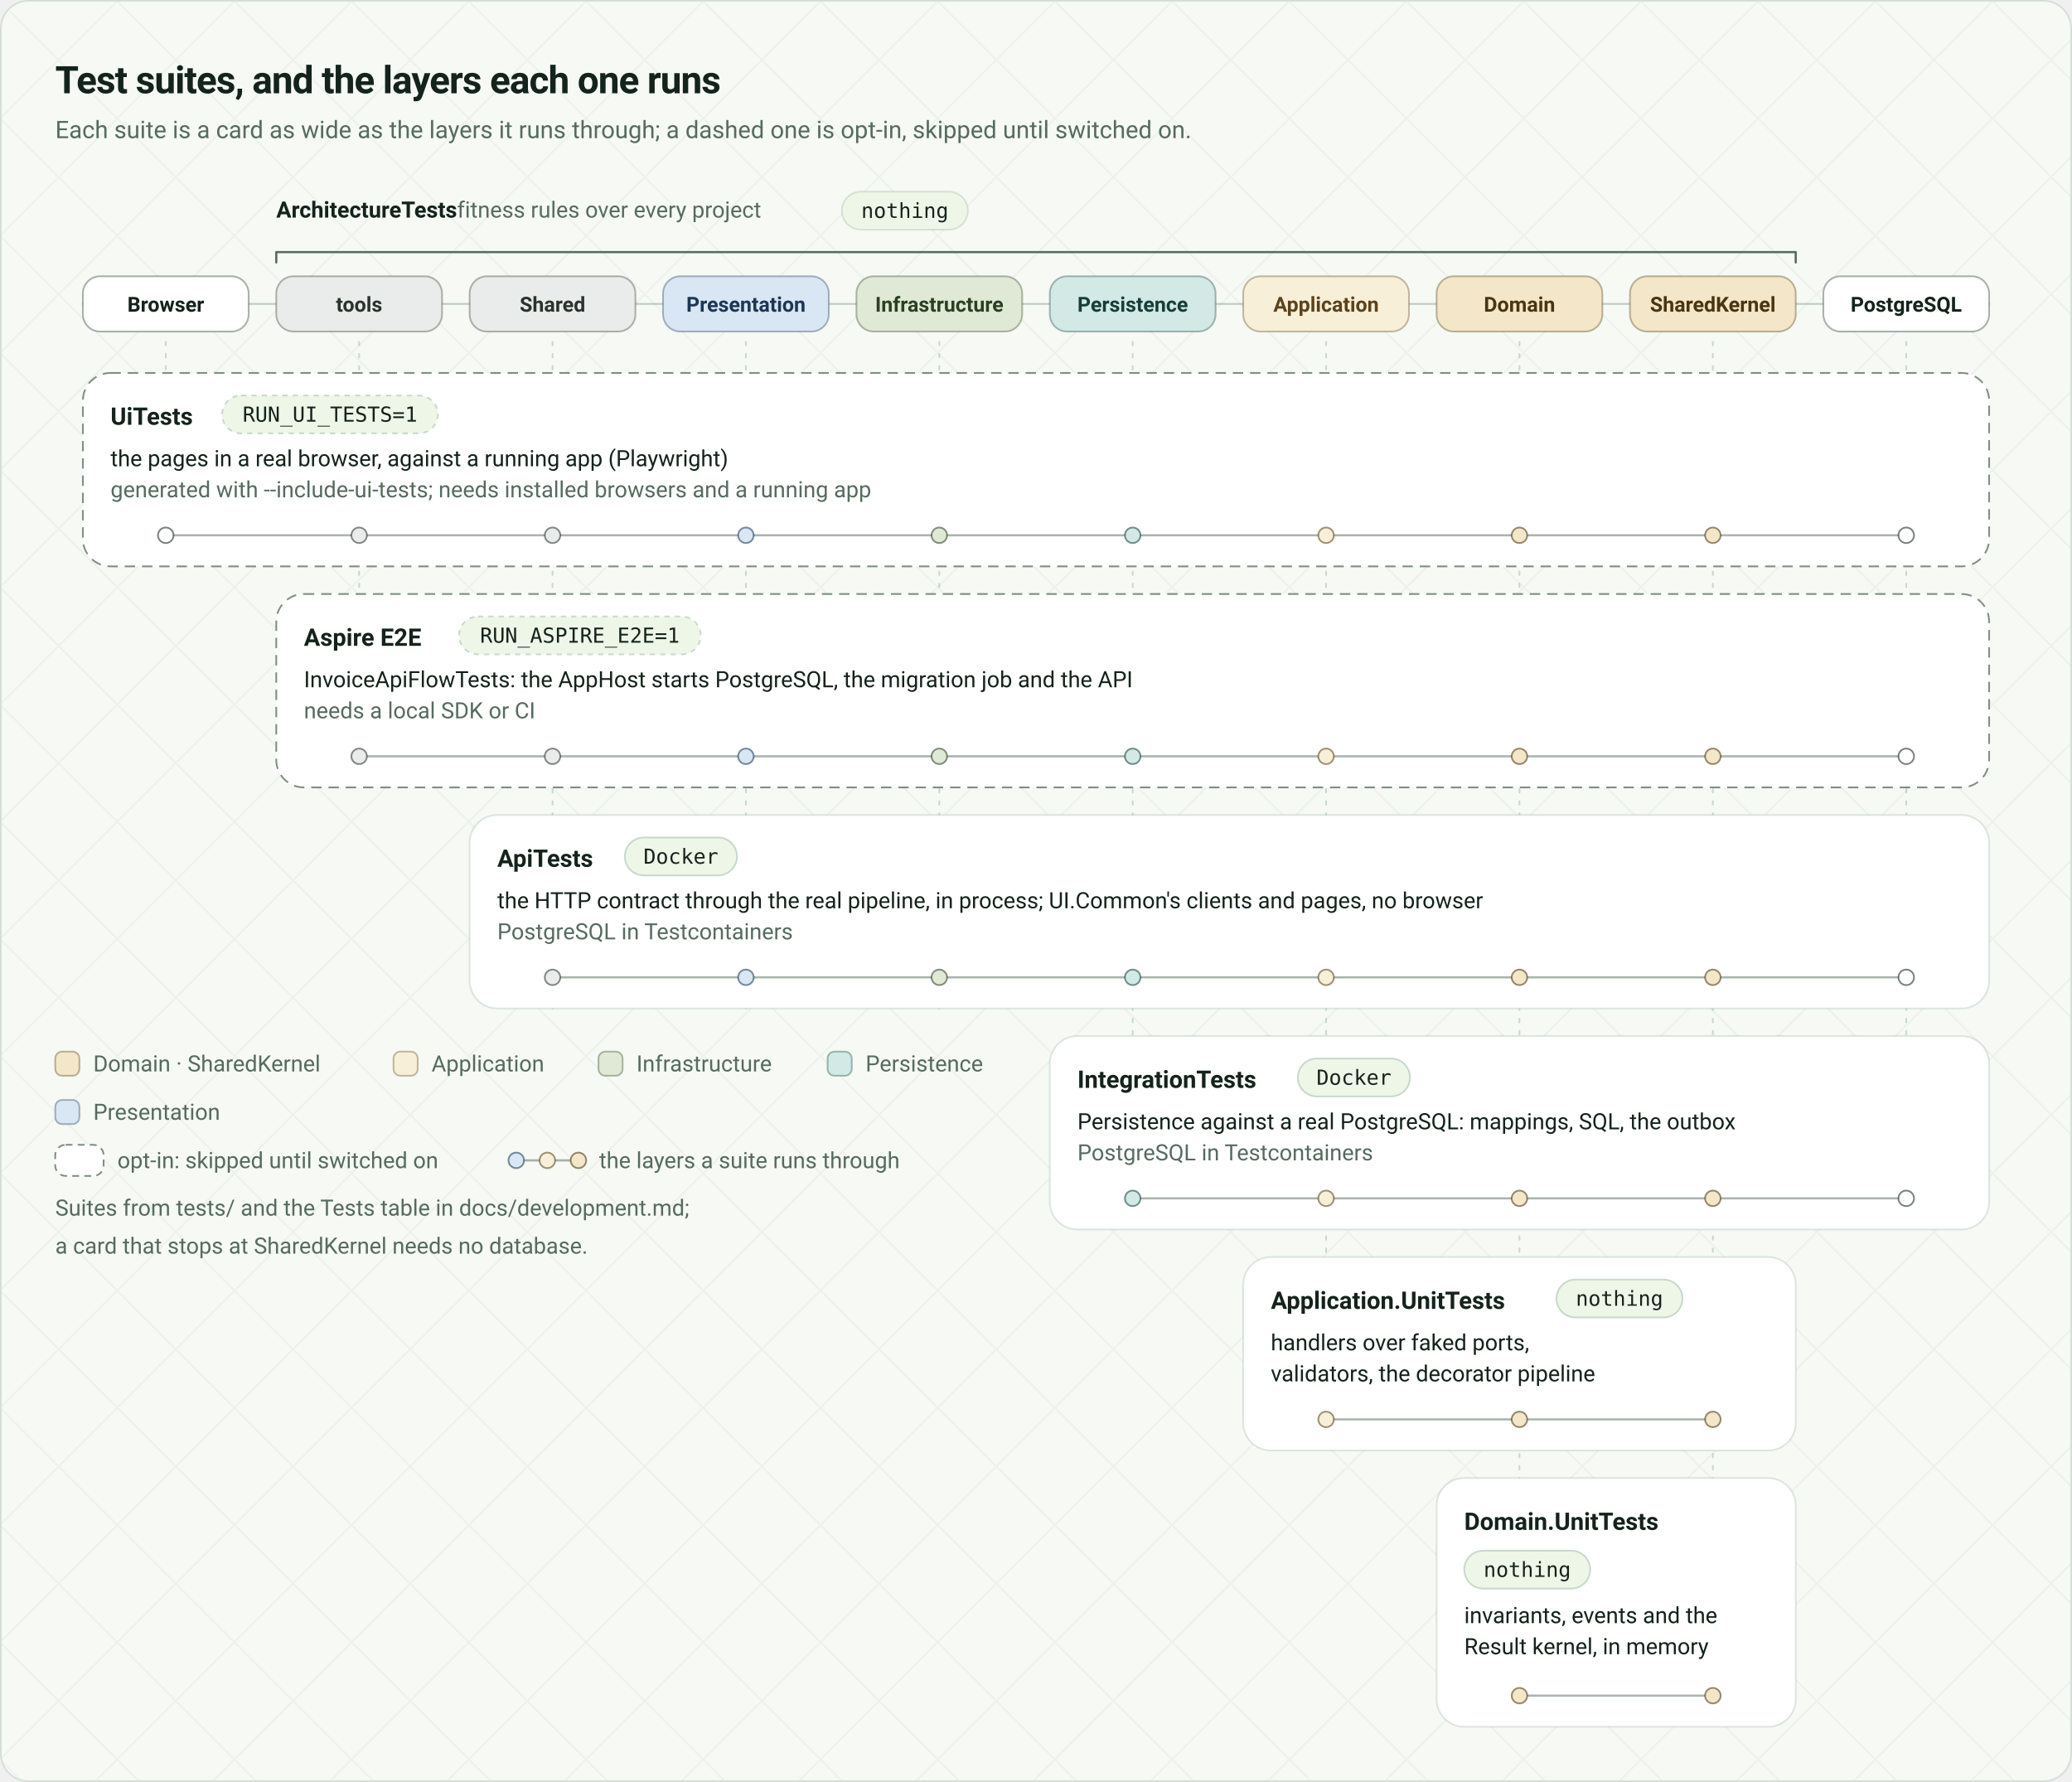
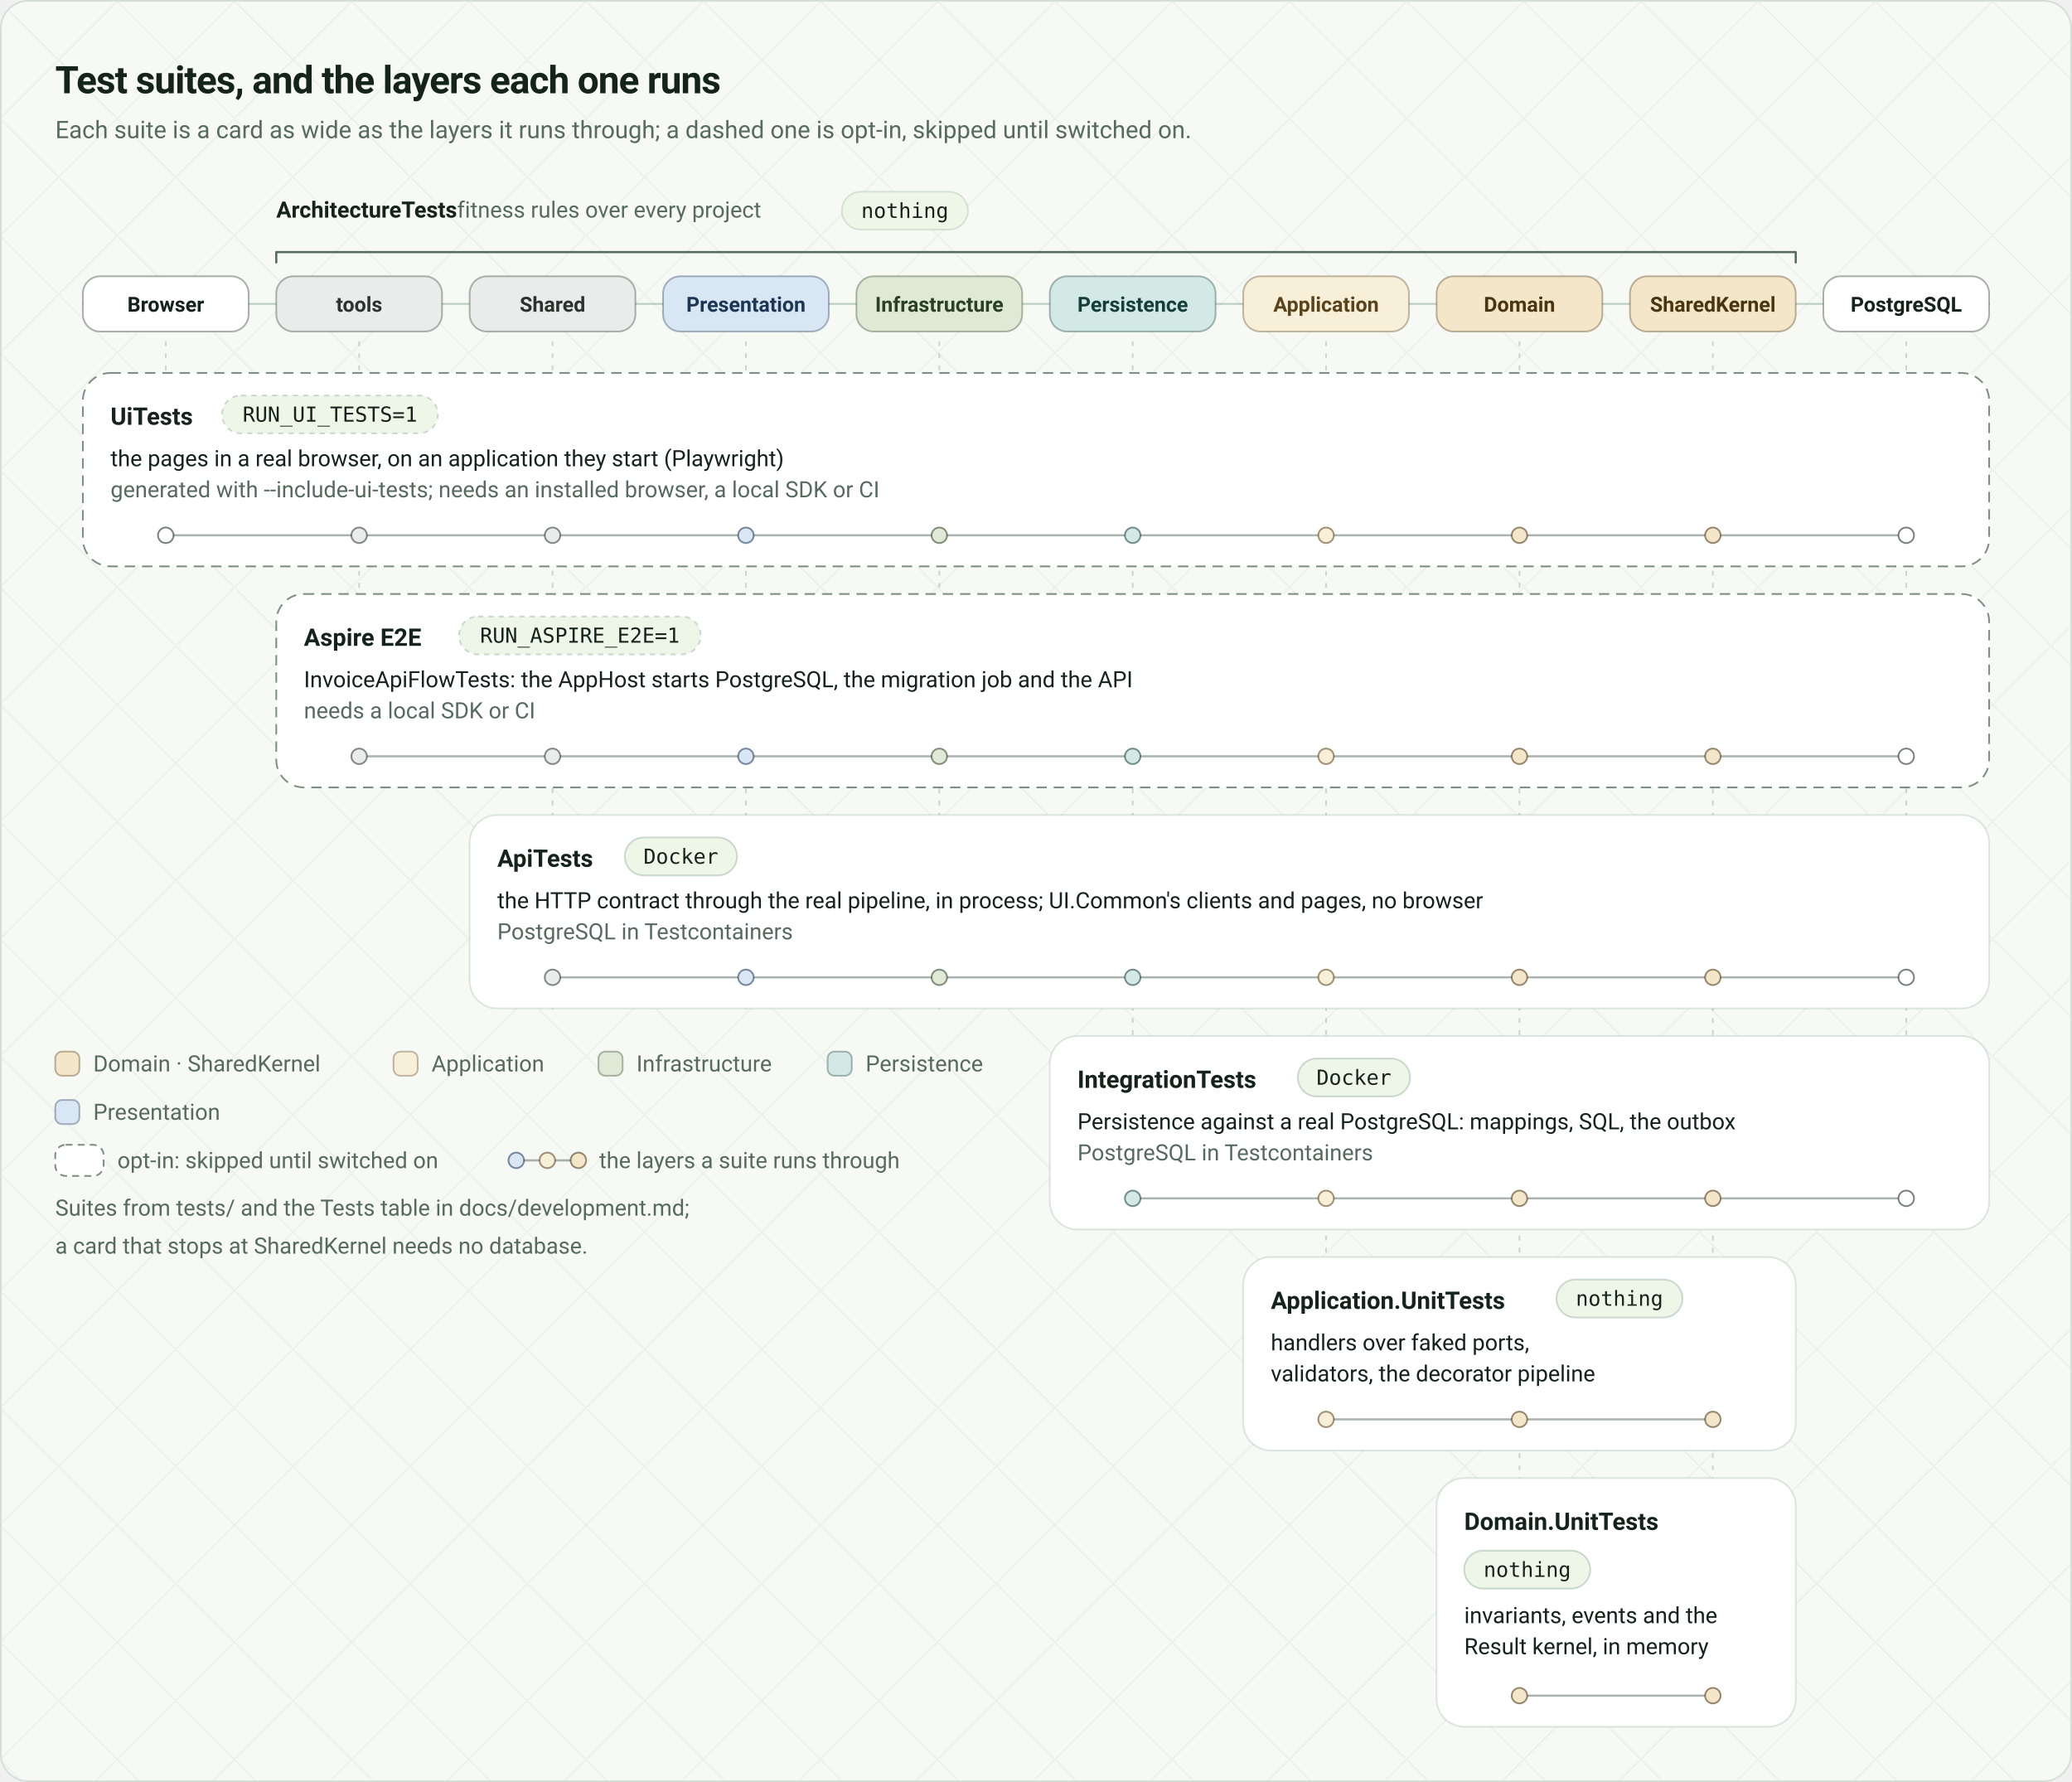
<svg xmlns="http://www.w3.org/2000/svg" width="1200" height="1032" viewBox="0 0 1200 1032" role="img" aria-labelledby="title desc">
  <style>
    .m12 { font-family: ui-monospace, SFMono-Regular, Menlo, Consolas, monospace; font-size: 12px; font-weight: 400 }
    .s12w600 { font-family: ui-sans-serif, -apple-system, "Segoe UI", Roboto, Helvetica, Arial, sans-serif; font-size: 12px; font-weight: 600 }
    .s13 { font-family: ui-sans-serif, -apple-system, "Segoe UI", Roboto, Helvetica, Arial, sans-serif; font-size: 13px; font-weight: 400 }
    .s13w600 { font-family: ui-sans-serif, -apple-system, "Segoe UI", Roboto, Helvetica, Arial, sans-serif; font-size: 13px; font-weight: 600 }
    .s14 { font-family: ui-sans-serif, -apple-system, "Segoe UI", Roboto, Helvetica, Arial, sans-serif; font-size: 14px; font-weight: 400 }
    .s14w600 { font-family: ui-sans-serif, -apple-system, "Segoe UI", Roboto, Helvetica, Arial, sans-serif; font-size: 14px; font-weight: 600 }
    .s22w600 { font-family: ui-sans-serif, -apple-system, "Segoe UI", Roboto, Helvetica, Arial, sans-serif; font-size: 22px; font-weight: 600 }
  </style>
  <defs>
    <pattern id="lattice" width="48" height="48" patternUnits="userSpaceOnUse" patternTransform="rotate(45)">
      <path d="M0 0.5 H48 M0.5 0 V48" fill="none" stroke="#1f5c3d" stroke-opacity="0.04" stroke-width="1" />
    </pattern>
  </defs>
  <rect x="0.5" y="0.5" width="1199" height="1031" rx="16" fill="#f6f9f4" stroke="#1f5c3d" stroke-width="1" stroke-opacity="0.14" />
  <rect x="1" y="1" width="1198" height="1030" rx="15.5" fill="url(#lattice)" />
  <text class="s22w600" x="32" y="54" fill="#14231b" letter-spacing="-0.44">Test suites, and the layers each one runs</text>
  <text class="s14" x="32" y="80" fill="#566b5f">Each suite is a card as wide as the layers it runs through; a dashed one is opt-in, skipped until switched on.</text>
  <text class="s13w600" x="160" y="126" fill="#14231b">ArchitectureTests<tspan class="s13" fill="#566b5f">  fitness rules over every project</tspan>
  </text>
  <rect x="487.56" y="111" width="73" height="22" rx="11" fill="#eef6e8" stroke="#1f5c3d" stroke-width="1" stroke-opacity="0.14" />
  <text class="m12" x="524.06" y="126.2" fill="#14231b" text-anchor="middle">nothing</text>
  <path d="M160 152 V146 H1040 V152" fill="none" stroke="#566b5f" stroke-width="1.25" stroke-linecap="round" stroke-linejoin="round" />
  <line x1="48" y1="176" x2="1152" y2="176" stroke="#1f5c3d" stroke-width="1" stroke-linecap="round" stroke-opacity="0.28" />
  <rect x="48" y="160" width="96" height="32" rx="10" fill="#ffffff" stroke="#14231b" stroke-width="1" stroke-opacity="0.35" />
  <text class="s12w600" x="96" y="180.5" fill="#14231b" text-anchor="middle">Browser</text>
  <rect x="160" y="160" width="96" height="32" rx="10" fill="#e9ecea" stroke="#2a332d" stroke-width="1" stroke-opacity="0.35" />
  <text class="s12w600" x="208" y="180.5" fill="#2a332d" text-anchor="middle">tools</text>
  <rect x="272" y="160" width="96" height="32" rx="10" fill="#e9ecea" stroke="#2a332d" stroke-width="1" stroke-opacity="0.35" />
  <text class="s12w600" x="320" y="180.5" fill="#2a332d" text-anchor="middle">Shared</text>
  <rect x="384" y="160" width="96" height="32" rx="10" fill="#d9e6f3" stroke="#1c3654" stroke-width="1" stroke-opacity="0.35" />
  <text class="s12w600" x="432" y="180.5" fill="#1c3654" text-anchor="middle">Presentation</text>
  <rect x="496" y="160" width="96" height="32" rx="10" fill="#dfe9d6" stroke="#2b4022" stroke-width="1" stroke-opacity="0.35" />
  <text class="s12w600" x="544" y="180.5" fill="#2b4022" text-anchor="middle">Infrastructure</text>
  <rect x="608" y="160" width="96" height="32" rx="10" fill="#d3e9e6" stroke="#163e39" stroke-width="1" stroke-opacity="0.35" />
  <text class="s12w600" x="656" y="180.5" fill="#163e39" text-anchor="middle">Persistence</text>
  <rect x="720" y="160" width="96" height="32" rx="10" fill="#f8efd9" stroke="#5a431a" stroke-width="1" stroke-opacity="0.35" />
  <text class="s12w600" x="768" y="180.5" fill="#5a431a" text-anchor="middle">Application</text>
  <rect x="832" y="160" width="96" height="32" rx="10" fill="#f3e6c9" stroke="#4a3511" stroke-width="1" stroke-opacity="0.35" />
  <text class="s12w600" x="880" y="180.5" fill="#4a3511" text-anchor="middle">Domain</text>
  <rect x="944" y="160" width="96" height="32" rx="10" fill="#f3e6c9" stroke="#4a3511" stroke-width="1" stroke-opacity="0.35" />
  <text class="s12w600" x="992" y="180.5" fill="#4a3511" text-anchor="middle">SharedKernel</text>
  <rect x="1056" y="160" width="96" height="32" rx="10" fill="#ffffff" stroke="#14231b" stroke-width="1" stroke-opacity="0.35" />
  <text class="s12w600" x="1104" y="180.5" fill="#14231b" text-anchor="middle">PostgreSQL</text>
  <line x1="96" y1="198" x2="96" y2="328" stroke="#1f5c3d" stroke-width="1" stroke-linecap="round" stroke-opacity="0.21" stroke-dasharray="2 5" />
  <line x1="208" y1="198" x2="208" y2="456" stroke="#1f5c3d" stroke-width="1" stroke-linecap="round" stroke-opacity="0.21" stroke-dasharray="2 5" />
  <line x1="320" y1="198" x2="320" y2="584" stroke="#1f5c3d" stroke-width="1" stroke-linecap="round" stroke-opacity="0.21" stroke-dasharray="2 5" />
  <line x1="432" y1="198" x2="432" y2="584" stroke="#1f5c3d" stroke-width="1" stroke-linecap="round" stroke-opacity="0.21" stroke-dasharray="2 5" />
  <line x1="544" y1="198" x2="544" y2="584" stroke="#1f5c3d" stroke-width="1" stroke-linecap="round" stroke-opacity="0.21" stroke-dasharray="2 5" />
  <line x1="656" y1="198" x2="656" y2="712" stroke="#1f5c3d" stroke-width="1" stroke-linecap="round" stroke-opacity="0.21" stroke-dasharray="2 5" />
  <line x1="768" y1="198" x2="768" y2="840" stroke="#1f5c3d" stroke-width="1" stroke-linecap="round" stroke-opacity="0.21" stroke-dasharray="2 5" />
  <line x1="880" y1="198" x2="880" y2="1000" stroke="#1f5c3d" stroke-width="1" stroke-linecap="round" stroke-opacity="0.21" stroke-dasharray="2 5" />
  <line x1="992" y1="198" x2="992" y2="1000" stroke="#1f5c3d" stroke-width="1" stroke-linecap="round" stroke-opacity="0.21" stroke-dasharray="2 5" />
  <line x1="1104" y1="198" x2="1104" y2="712" stroke="#1f5c3d" stroke-width="1" stroke-linecap="round" stroke-opacity="0.21" stroke-dasharray="2 5" />
  <rect x="48" y="216" width="1104" height="112" rx="16" fill="#ffffff" stroke="#566b5f" stroke-width="1" stroke-opacity="0.75" stroke-dasharray="6 4" />
  <text class="s14w600" x="64" y="246" fill="#14231b">UiTests</text>
  <rect x="128.61" y="229" width="125" height="22" rx="11" fill="#eef6e8" stroke="#1f5c3d" stroke-width="1" stroke-opacity="0.21" stroke-dasharray="3 3" />
  <text class="m12" x="191.11" y="244.2" fill="#14231b" text-anchor="middle">RUN_UI_TESTS=1</text>
-   <text class="s13" x="64" y="270" fill="#14231b">the pages in a real browser, against a running app (Playwright)</text>
-   <text class="s13" x="64" y="288" fill="#566b5f">generated with --include-ui-tests; needs installed browsers and a running app</text>
+   <text class="s13" x="64" y="270" fill="#14231b">the pages in a real browser, on an application they start (Playwright)</text>
+   <text class="s13" x="64" y="288" fill="#566b5f">generated with --include-ui-tests; needs an installed browser, a local SDK or CI</text>
  <line x1="96" y1="310" x2="1104" y2="310" stroke="#566b5f" stroke-width="1.25" stroke-linecap="round" stroke-opacity="0.5" />
  <circle cx="96" cy="310" r="4.5" fill="#ffffff" stroke="#14231b" stroke-width="1" stroke-opacity="0.56" />
  <circle cx="208" cy="310" r="4.5" fill="#e9ecea" stroke="#2a332d" stroke-width="1" stroke-opacity="0.56" />
  <circle cx="320" cy="310" r="4.5" fill="#e9ecea" stroke="#2a332d" stroke-width="1" stroke-opacity="0.56" />
  <circle cx="432" cy="310" r="4.5" fill="#d9e6f3" stroke="#1c3654" stroke-width="1" stroke-opacity="0.56" />
  <circle cx="544" cy="310" r="4.5" fill="#dfe9d6" stroke="#2b4022" stroke-width="1" stroke-opacity="0.56" />
  <circle cx="656" cy="310" r="4.5" fill="#d3e9e6" stroke="#163e39" stroke-width="1" stroke-opacity="0.56" />
  <circle cx="768" cy="310" r="4.5" fill="#f8efd9" stroke="#5a431a" stroke-width="1" stroke-opacity="0.56" />
  <circle cx="880" cy="310" r="4.5" fill="#f3e6c9" stroke="#4a3511" stroke-width="1" stroke-opacity="0.56" />
  <circle cx="992" cy="310" r="4.5" fill="#f3e6c9" stroke="#4a3511" stroke-width="1" stroke-opacity="0.56" />
  <circle cx="1104" cy="310" r="4.5" fill="#ffffff" stroke="#14231b" stroke-width="1" stroke-opacity="0.56" />
  <rect x="160" y="344" width="992" height="112" rx="16" fill="#ffffff" stroke="#566b5f" stroke-width="1" stroke-opacity="0.75" stroke-dasharray="6 4" />
  <text class="s14w600" x="176" y="374" fill="#14231b">Aspire E2E</text>
  <rect x="265.83" y="357" width="140" height="22" rx="11" fill="#eef6e8" stroke="#1f5c3d" stroke-width="1" stroke-opacity="0.21" stroke-dasharray="3 3" />
  <text class="m12" x="335.83" y="372.2" fill="#14231b" text-anchor="middle">RUN_ASPIRE_E2E=1</text>
  <text class="s13" x="176" y="398" fill="#14231b">InvoiceApiFlowTests: the AppHost starts PostgreSQL, the migration job and the API</text>
  <text class="s13" x="176" y="416" fill="#566b5f">needs a local SDK or CI</text>
  <line x1="208" y1="438" x2="1104" y2="438" stroke="#566b5f" stroke-width="1.25" stroke-linecap="round" stroke-opacity="0.5" />
  <circle cx="208" cy="438" r="4.5" fill="#e9ecea" stroke="#2a332d" stroke-width="1" stroke-opacity="0.56" />
  <circle cx="320" cy="438" r="4.5" fill="#e9ecea" stroke="#2a332d" stroke-width="1" stroke-opacity="0.56" />
  <circle cx="432" cy="438" r="4.5" fill="#d9e6f3" stroke="#1c3654" stroke-width="1" stroke-opacity="0.56" />
  <circle cx="544" cy="438" r="4.5" fill="#dfe9d6" stroke="#2b4022" stroke-width="1" stroke-opacity="0.56" />
  <circle cx="656" cy="438" r="4.5" fill="#d3e9e6" stroke="#163e39" stroke-width="1" stroke-opacity="0.56" />
  <circle cx="768" cy="438" r="4.5" fill="#f8efd9" stroke="#5a431a" stroke-width="1" stroke-opacity="0.56" />
  <circle cx="880" cy="438" r="4.5" fill="#f3e6c9" stroke="#4a3511" stroke-width="1" stroke-opacity="0.56" />
  <circle cx="992" cy="438" r="4.5" fill="#f3e6c9" stroke="#4a3511" stroke-width="1" stroke-opacity="0.56" />
  <circle cx="1104" cy="438" r="4.5" fill="#ffffff" stroke="#14231b" stroke-width="1" stroke-opacity="0.56" />
  <rect x="272" y="472" width="880" height="112" rx="16" fill="#ffffff" stroke="#1f5c3d" stroke-width="1" stroke-opacity="0.14" />
  <text class="s14w600" x="288" y="502" fill="#14231b">ApiTests</text>
  <rect x="361.85" y="485" width="65" height="22" rx="11" fill="#eef6e8" stroke="#1f5c3d" stroke-width="1" stroke-opacity="0.21" />
  <text class="m12" x="394.35" y="500.2" fill="#14231b" text-anchor="middle">Docker</text>
  <text class="s13" x="288" y="526" fill="#14231b">the HTTP contract through the real pipeline, in process; UI.Common's clients and pages, no browser</text>
  <text class="s13" x="288" y="544" fill="#566b5f">PostgreSQL in Testcontainers</text>
  <line x1="320" y1="566" x2="1104" y2="566" stroke="#566b5f" stroke-width="1.25" stroke-linecap="round" stroke-opacity="0.5" />
  <circle cx="320" cy="566" r="4.5" fill="#e9ecea" stroke="#2a332d" stroke-width="1" stroke-opacity="0.56" />
  <circle cx="432" cy="566" r="4.5" fill="#d9e6f3" stroke="#1c3654" stroke-width="1" stroke-opacity="0.56" />
  <circle cx="544" cy="566" r="4.5" fill="#dfe9d6" stroke="#2b4022" stroke-width="1" stroke-opacity="0.56" />
  <circle cx="656" cy="566" r="4.5" fill="#d3e9e6" stroke="#163e39" stroke-width="1" stroke-opacity="0.56" />
  <circle cx="768" cy="566" r="4.5" fill="#f8efd9" stroke="#5a431a" stroke-width="1" stroke-opacity="0.56" />
  <circle cx="880" cy="566" r="4.5" fill="#f3e6c9" stroke="#4a3511" stroke-width="1" stroke-opacity="0.56" />
  <circle cx="992" cy="566" r="4.5" fill="#f3e6c9" stroke="#4a3511" stroke-width="1" stroke-opacity="0.56" />
  <circle cx="1104" cy="566" r="4.5" fill="#ffffff" stroke="#14231b" stroke-width="1" stroke-opacity="0.56" />
  <rect x="608" y="600" width="544" height="112" rx="16" fill="#ffffff" stroke="#1f5c3d" stroke-width="1" stroke-opacity="0.14" />
  <text class="s14w600" x="624" y="630" fill="#14231b">IntegrationTests</text>
  <rect x="751.62" y="613" width="65" height="22" rx="11" fill="#eef6e8" stroke="#1f5c3d" stroke-width="1" stroke-opacity="0.21" />
  <text class="m12" x="784.12" y="628.2" fill="#14231b" text-anchor="middle">Docker</text>
  <text class="s13" x="624" y="654" fill="#14231b">Persistence against a real PostgreSQL: mappings, SQL, the outbox</text>
  <text class="s13" x="624" y="672" fill="#566b5f">PostgreSQL in Testcontainers</text>
  <line x1="656" y1="694" x2="1104" y2="694" stroke="#566b5f" stroke-width="1.25" stroke-linecap="round" stroke-opacity="0.5" />
  <circle cx="656" cy="694" r="4.5" fill="#d3e9e6" stroke="#163e39" stroke-width="1" stroke-opacity="0.56" />
  <circle cx="768" cy="694" r="4.5" fill="#f8efd9" stroke="#5a431a" stroke-width="1" stroke-opacity="0.56" />
  <circle cx="880" cy="694" r="4.5" fill="#f3e6c9" stroke="#4a3511" stroke-width="1" stroke-opacity="0.56" />
  <circle cx="992" cy="694" r="4.5" fill="#f3e6c9" stroke="#4a3511" stroke-width="1" stroke-opacity="0.56" />
  <circle cx="1104" cy="694" r="4.5" fill="#ffffff" stroke="#14231b" stroke-width="1" stroke-opacity="0.56" />
  <rect x="720" y="728" width="320" height="112" rx="16" fill="#ffffff" stroke="#1f5c3d" stroke-width="1" stroke-opacity="0.14" />
  <text class="s14w600" x="736" y="758" fill="#14231b">Application.UnitTests</text>
  <rect x="901.42" y="741" width="73" height="22" rx="11" fill="#eef6e8" stroke="#1f5c3d" stroke-width="1" stroke-opacity="0.21" />
  <text class="m12" x="937.92" y="756.2" fill="#14231b" text-anchor="middle">nothing</text>
  <text class="s13" x="736" y="782" fill="#14231b">handlers over faked ports,</text>
  <text class="s13" x="736" y="800" fill="#14231b">validators, the decorator pipeline</text>
  <line x1="768" y1="822" x2="992" y2="822" stroke="#566b5f" stroke-width="1.25" stroke-linecap="round" stroke-opacity="0.5" />
  <circle cx="768" cy="822" r="4.5" fill="#f8efd9" stroke="#5a431a" stroke-width="1" stroke-opacity="0.56" />
  <circle cx="880" cy="822" r="4.5" fill="#f3e6c9" stroke="#4a3511" stroke-width="1" stroke-opacity="0.56" />
  <circle cx="992" cy="822" r="4.5" fill="#f3e6c9" stroke="#4a3511" stroke-width="1" stroke-opacity="0.56" />
  <rect x="832" y="856" width="208" height="144" rx="16" fill="#ffffff" stroke="#1f5c3d" stroke-width="1" stroke-opacity="0.14" />
  <text class="s14w600" x="848" y="886" fill="#14231b">Domain.UnitTests</text>
  <rect x="848" y="898" width="73" height="22" rx="11" fill="#eef6e8" stroke="#1f5c3d" stroke-width="1" stroke-opacity="0.21" />
  <text class="m12" x="884.5" y="913.2" fill="#14231b" text-anchor="middle">nothing</text>
  <text class="s13" x="848" y="940" fill="#14231b">invariants, events and the</text>
  <text class="s13" x="848" y="958" fill="#14231b">Result kernel, in memory</text>
  <line x1="880" y1="982" x2="992" y2="982" stroke="#566b5f" stroke-width="1.25" stroke-linecap="round" stroke-opacity="0.5" />
  <circle cx="880" cy="982" r="4.5" fill="#f3e6c9" stroke="#4a3511" stroke-width="1" stroke-opacity="0.56" />
  <circle cx="992" cy="982" r="4.5" fill="#f3e6c9" stroke="#4a3511" stroke-width="1" stroke-opacity="0.56" />
  <rect x="32" y="609" width="14" height="14" rx="4" fill="#f3e6c9" stroke="#4a3511" stroke-width="1" stroke-opacity="0.35" />
  <text class="s13" x="54" y="620.5" fill="#566b5f">Domain · SharedKernel</text>
  <rect x="227.92" y="609" width="14" height="14" rx="4" fill="#f8efd9" stroke="#5a431a" stroke-width="1" stroke-opacity="0.35" />
  <text class="s13" x="249.92" y="620.5" fill="#566b5f">Application</text>
  <rect x="346.59" y="609" width="14" height="14" rx="4" fill="#dfe9d6" stroke="#2b4022" stroke-width="1" stroke-opacity="0.35" />
  <text class="s13" x="368.59" y="620.5" fill="#566b5f">Infrastructure</text>
  <rect x="479.3" y="609" width="14" height="14" rx="4" fill="#d3e9e6" stroke="#163e39" stroke-width="1" stroke-opacity="0.35" />
  <text class="s13" x="501.3" y="620.5" fill="#566b5f">Persistence</text>
  <rect x="32" y="637" width="14" height="14" rx="4" fill="#d9e6f3" stroke="#1c3654" stroke-width="1" stroke-opacity="0.35" />
  <text class="s13" x="54" y="648.5" fill="#566b5f">Presentation</text>
  <rect x="32" y="663" width="28" height="18" rx="6" fill="#ffffff" stroke="#566b5f" stroke-width="1" stroke-opacity="0.75" stroke-dasharray="4 3" />
  <text class="s13" x="68" y="676.5" fill="#566b5f">opt-in: skipped until switched on</text>
  <line x1="298.99" y1="672" x2="334.99" y2="672" stroke="#566b5f" stroke-width="1.25" stroke-linecap="round" stroke-opacity="0.5" />
  <circle cx="298.99" cy="672" r="4.5" fill="#d9e6f3" stroke="#1c3654" stroke-width="1" stroke-opacity="0.56" />
  <circle cx="316.99" cy="672" r="4.5" fill="#f8efd9" stroke="#5a431a" stroke-width="1" stroke-opacity="0.56" />
  <circle cx="334.99" cy="672" r="4.5" fill="#f3e6c9" stroke="#4a3511" stroke-width="1" stroke-opacity="0.56" />
  <text class="s13" x="346.99" y="676.5" fill="#566b5f">the layers a suite runs through</text>
  <text class="s13" x="32" y="704" fill="#566b5f">Suites from tests/ and the Tests table in docs/development.md;</text>
  <text class="s13" x="32" y="726" fill="#566b5f">a card that stops at SharedKernel needs no database.</text>
</svg>
